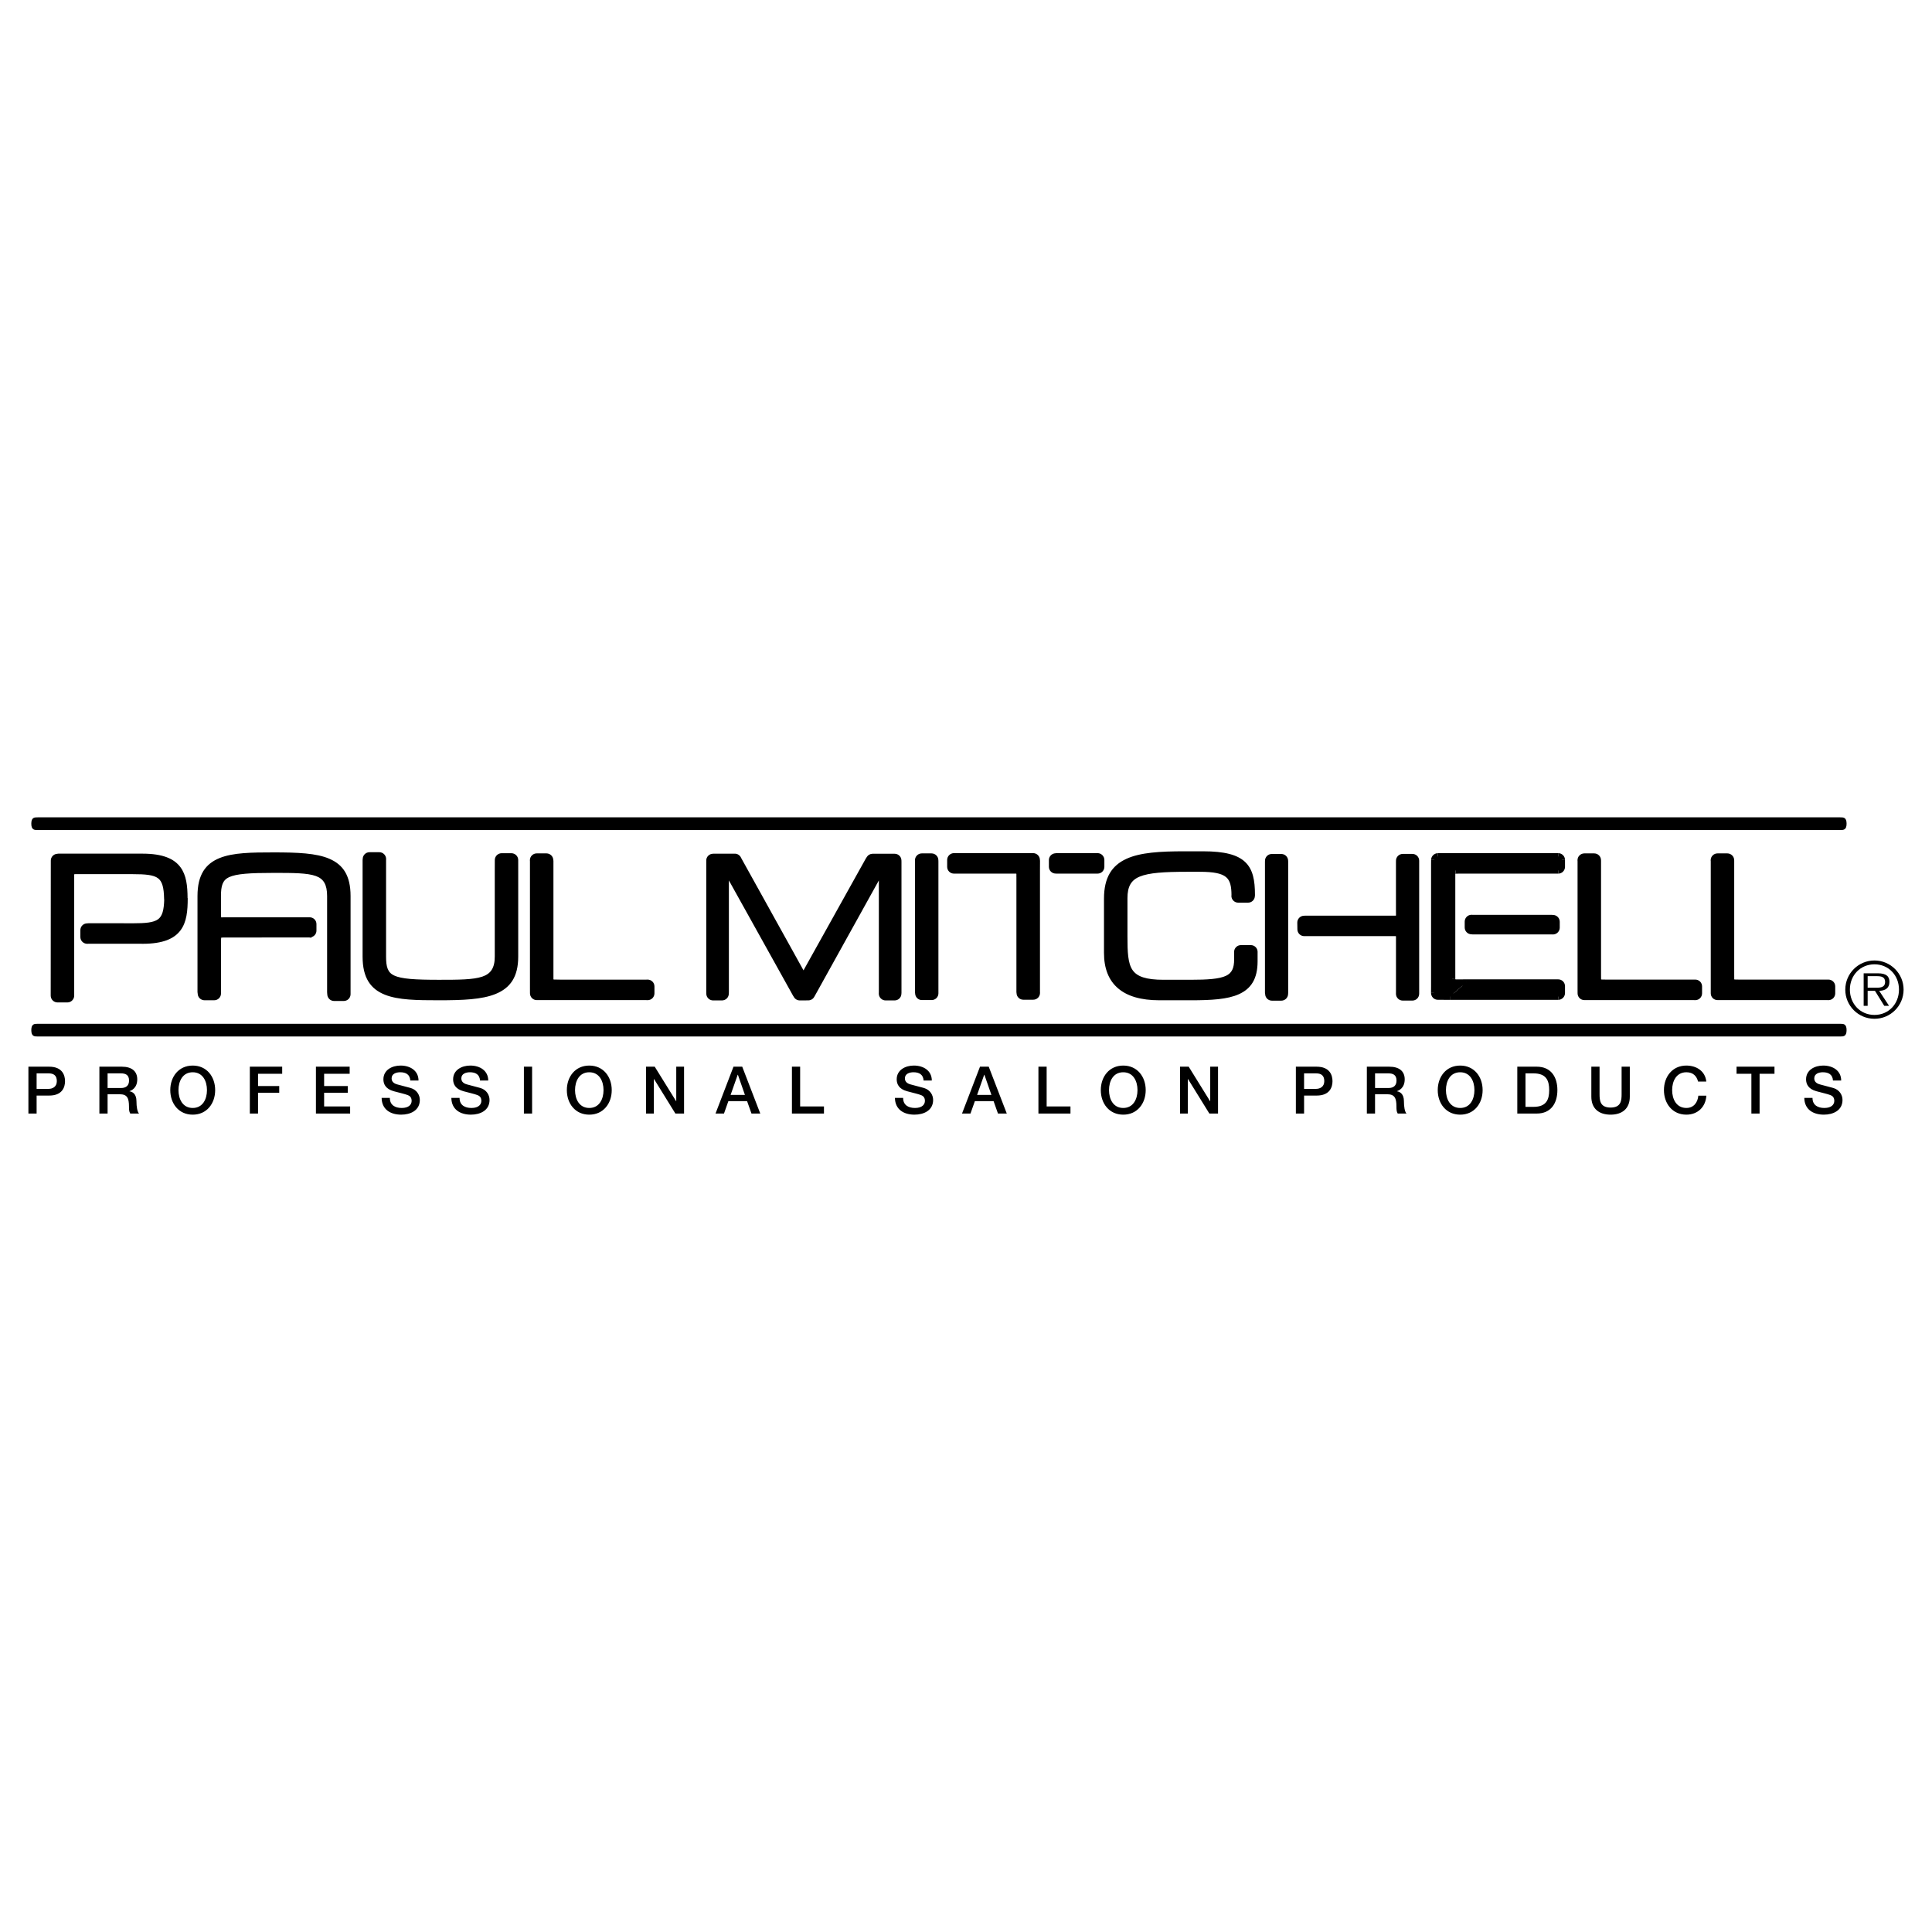
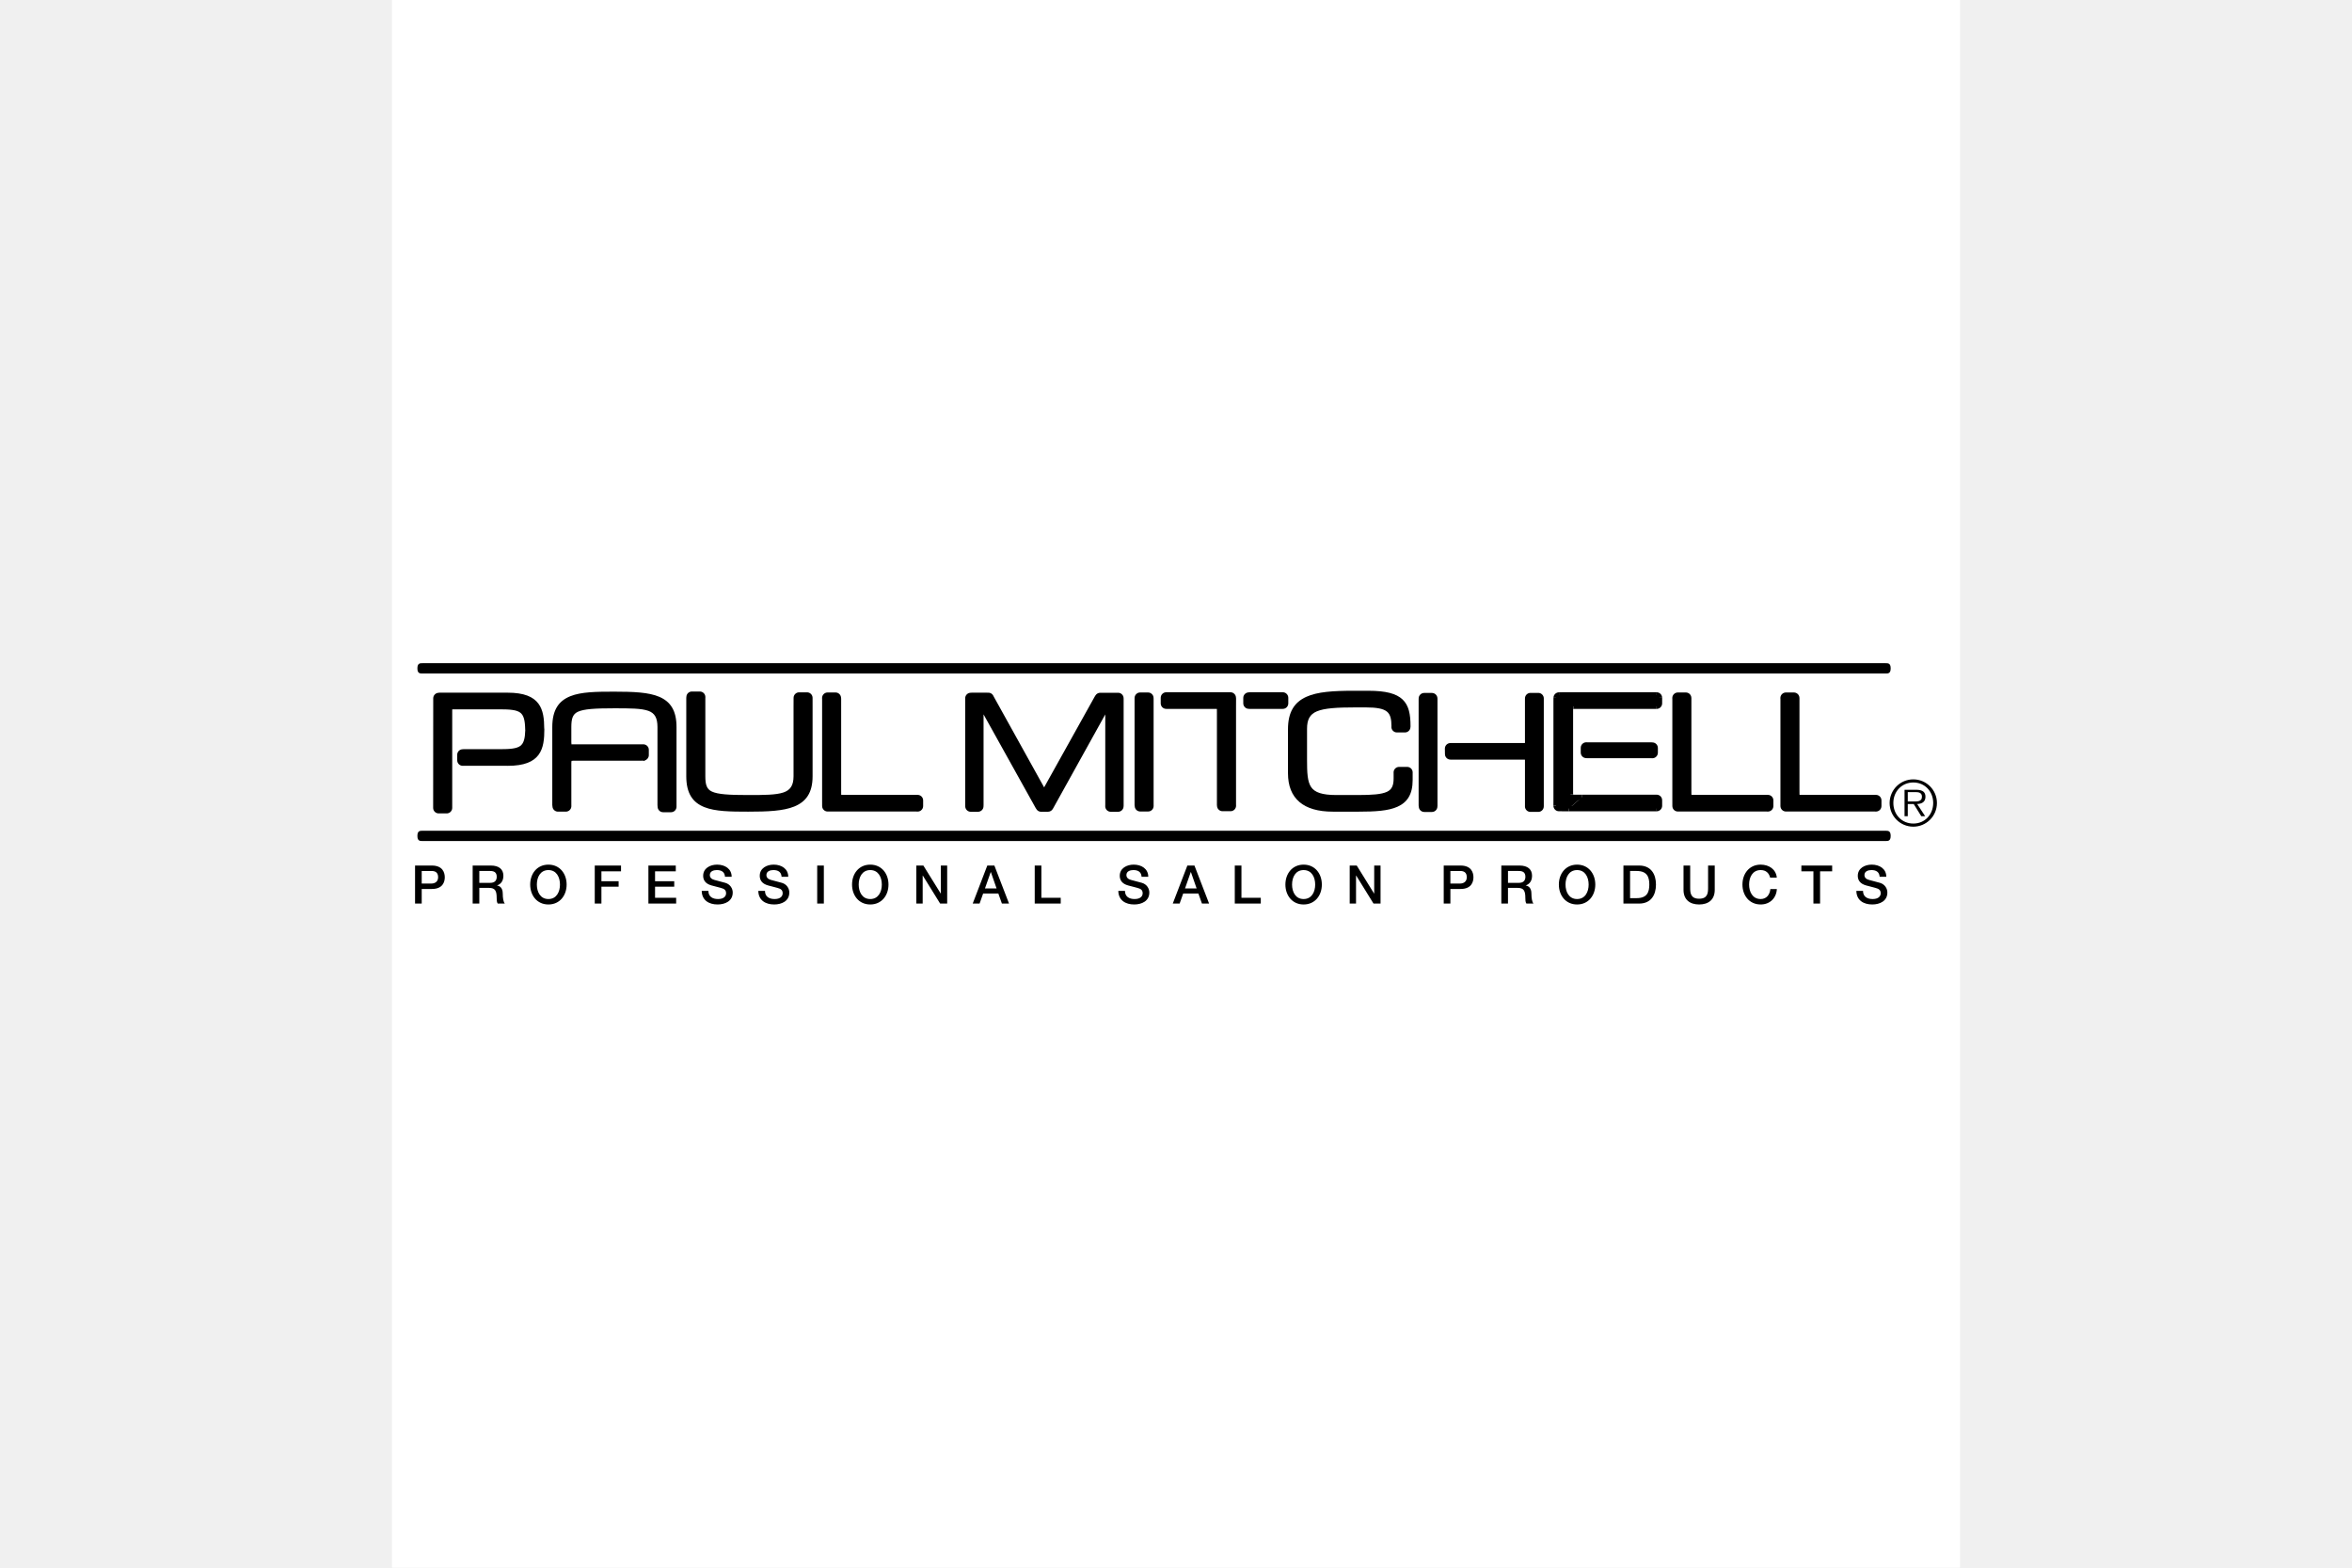
- <svg xmlns="http://www.w3.org/2000/svg" viewBox="0 0 192.756 192.756">
+ <svg xmlns="http://www.w3.org/2000/svg" width="75" height="50" viewBox="0 0 192.756 192.756">
  <path fill-rule="evenodd" clip-rule="evenodd" fill="#fff" d="M0 0h192.756v192.756H0V0z" />
  <path d="M3.755 81.546h179.846c.316 0 .633 0 .633.632 0 .633-.316.633-.633.633H3.755c-.316 0-.632 0-.632-.633 0-.632.316-.632.632-.632zM3.755 102.145h179.846c.316 0 .633 0 .633.632 0 .633-.316.633-.633.633H3.755c-.316 0-.632 0-.632-.633 0-.632.316-.632.632-.632z" />
  <path d="M5.391 85.862c0-.197.159-.356.356-.356l.073-.014h8.396c3.824 0 4.175 1.829 4.175 4.236l.002-.045.012-.078c0 2.407-.351 4.235-4.175 4.235l-.12-.004H8.812l-.116.003a.356.356 0 0 1-.356-.356v-.678c0-.197.16-.357.356-.357l.127-.011h3.414l1.018.004c2.674 0 3.405-.331 3.453-2.772l-.011.063-.002-.067c-.047-2.442-.779-2.772-3.453-2.772H7.517l-.08.003a.357.357 0 0 0-.357.357v12.082a.356.356 0 0 1-.356.356h-.986a.357.357 0 0 1-.357-.356l.01-13.473z" fill-rule="evenodd" clip-rule="evenodd" />
  <path d="M5.068 85.862a.68.68 0 0 1 .655-.679l.042-.008.057-.006h8.396c2.03 0 3.154.506 3.78 1.345.601.805.71 1.876.717 3.089l.014.001c0 1.263-.097 2.38-.718 3.213-.626.839-1.75 1.345-3.78 1.345h-.011l-.119-.003H8.819l-.116.003h-.007a.68.68 0 0 1-.679-.68v-.678a.676.676 0 0 1 .678-.679l.099-.009.029-.002h3.414l1.018.003c1.269 0 2.068-.071 2.52-.406.418-.31.581-.907.609-1.969h-.01l-.002-.067v-.006c-.021-1.112-.182-1.73-.61-2.048-.451-.335-1.25-.406-2.52-.406H7.529l-.08.003h-.012c-.01 0-.02.004-.025.01h.001a.035.035 0 0 0-.01.024v12.082a.678.678 0 0 1-.199.479l-.001.002a.678.678 0 0 1-.479.198h-.986a.674.674 0 0 1-.48-.2v.001a.675.675 0 0 1-.199-.479l.009-13.473zm.646 0l-.01 13.472a.03.03 0 0 0 .01.023v.001c.005.006.014.009.024.009h.985c.01 0 .019-.004.024-.01s.009-.014.009-.023V87.252c0-.188.076-.357.199-.48h.001a.675.675 0 0 1 .479-.199h-.012l.081-.003h5.737c1.404 0 2.309.094 2.903.534.618.458.847 1.226.873 2.556v-.006l.001.019.013.001c-.025 1.33-.255 2.097-.873 2.555-.594.44-1.499.535-2.903.535l-1.018-.004H8.823l-.098.009-.029.002a.035.035 0 0 0-.024.01.033.033 0 0 0-.01.024v.678c0 .018.014.032.03.034l.112-.003h5.317l.118.003c1.789-.001 2.75-.409 3.254-1.085.491-.658.583-1.611.589-2.703h-.014v-.014c0-1.138-.082-2.133-.589-2.814-.505-.677-1.469-1.085-3.263-1.085H5.842l-.038.007-.057.006a.033.033 0 0 0-.033.033z" />
  <path d="M123.449 94.974c0-.197.16-.356.357-.356h.986c.197 0 .355.159.355.356v.939c0 3.208-2.355 3.564-6.312 3.564h-3.164c-3.615 0-5.205-1.605-5.205-4.404v-5.411c0-3.956 2.91-4.404 7.709-4.404h1.848c4.141 0 4.861 1.269 4.861 4.031l-.008.093c0 .197-.16.356-.357.356h-.984a.357.357 0 0 1-.357-.356l.01-.038c0-1.959-.58-2.687-3.48-2.687h-1.268c-4.641 0-6.277.392-6.277 2.948v3.844c0 3.19.186 4.627 3.932 4.627h2.662c3.588 0 4.695-.354 4.695-2.351v-.655l-.003-.096z" fill-rule="evenodd" clip-rule="evenodd" />
  <path d="M123.127 94.978v-.004a.68.68 0 0 1 .68-.68h.986a.676.676 0 0 1 .679.679v.004l-.002.093v.842c0 1.753-.656 2.734-1.863 3.279-1.137.515-2.754.607-4.771.607h-3.164c-1.848 0-3.199-.41-4.109-1.18-.967-.818-1.418-2.02-1.418-3.547V89.66c0-2.126.793-3.315 2.244-3.978 1.383-.632 3.348-.748 5.787-.748h1.848c2.16 0 3.443.346 4.205 1.069.777.739.979 1.818.979 3.284v.024l-.008.093v-.024a.679.679 0 0 1-.68.679h-.984a.68.68 0 0 1-.68-.679l.01-.072c-.004-.864-.125-1.449-.539-1.796-.443-.374-1.25-.533-2.619-.533h-1.268c-2.281 0-3.816.093-4.754.489-.85.358-1.199 1.005-1.199 2.136v3.844c0 1.536.041 2.646.504 3.328.449.662 1.354.977 3.104.977h2.662c1.748 0 2.883-.082 3.557-.396.592-.275.816-.774.816-1.632v-.655l-.003-.092z" />
  <path d="M36.511 85.704c0-.197.159-.356.356-.356h.976c.197 0 .356.16.356.356l-.005.111v9.63c0 2.276.765 2.63 5.592 2.63 3.982 0 5.897-.019 5.897-2.63V86.97l.006-1.165c0-.196.16-.356.356-.356h.976c.197 0 .356.16.356.356l.001 1.114v8.526c0 3.75-2.925 4.031-7.593 4.031-4.326 0-7.288-.075-7.288-4.031v-9.63l.014-.111z" fill-rule="evenodd" clip-rule="evenodd" />
  <path d="M36.188 85.69a.677.677 0 0 1 .679-.665h.976a.68.68 0 0 1 .68.679v.014l-.005.111v9.617c0 1.002.155 1.576.799 1.877.74.349 2.103.431 4.47.431 1.961 0 3.414-.004 4.339-.318.829-.281 1.236-.852 1.236-1.99v-8.477l.005-1.164v-.001.001-.001c0-.187.077-.356.2-.479v.001a.674.674 0 0 1 .48-.2h.976c.187 0 .357.077.48.2v-.001a.676.676 0 0 1 .199.48l.001 1.114v8.526c0 2.032-.803 3.127-2.247 3.719-1.369.561-3.301.634-5.669.634-2.195 0-4.047-.02-5.386-.556-1.41-.564-2.225-1.659-2.225-3.797v-9.63l.002-.035.01-.09zm.646.014l-.002.036-.01.087v9.619c0 1.818.666 2.738 1.818 3.2 1.224.49 3.017.508 5.146.508 2.299 0 4.165-.067 5.425-.583 1.186-.486 1.846-1.406 1.846-3.125V86.92l-.001-1.114a.03.03 0 0 0-.01-.023v-.001a.035.035 0 0 0-.024-.009h-.976c-.01 0-.019.003-.024.009v.001a.033.033 0 0 0-.01.023v.001l-.006 1.165v8.474c0 1.473-.551 2.219-1.675 2.6-1.028.349-2.525.354-4.545.354-2.459 0-3.894-.095-4.742-.493-.945-.443-1.172-1.187-1.172-2.46v-9.645l.005-.102c-.002-.016-.017-.028-.034-.028h-.976a.034.034 0 0 0-.024.009c-.006.005-.009.014-.009.023z" />
  <path d="M105.328 86.833a.357.357 0 0 1-.357-.357v-.666c0-.197.16-.357.357-.357l.102-.015h3.941l.133.001c.197 0 .357.16.357.357v.686c0 .196-.16.356-.357.356H105.426l-.098-.005z" fill-rule="evenodd" clip-rule="evenodd" />
  <path d="M105.312 87.156a.678.678 0 0 1-.664-.679v-.666a.68.68 0 0 1 .654-.679l.08-.012.047-.004h3.943l.131.001h.002-.002.002a.683.683 0 0 1 .678.679v.686a.677.677 0 0 1-.679.679H105.41l-.098-.005zm.016-.646h.016l.1.005h4.063a.03.03 0 0 0 .023-.01h-.002a.03.03 0 0 0 .012-.023v-.686a.029.029 0 0 0-.012-.024.033.033 0 0 0-.023-.01h-.002l-.131-.001h-3.92l-.076.011-.047.004c-.02 0-.033.016-.033.034v.666c0 .01.004.018.01.024.005.006.012.01.022.01z" />
  <path d="M100.324 86.838h-5.146a.356.356 0 0 1-.356-.356v-.686c0-.197.16-.356.356-.356l.209-.001h7.568l.117.001c.197 0 .357.16.357.357l.01.126-.004.915v12.111l.002.116a.355.355 0 0 1-.355.356h-.986a.357.357 0 0 1-.355-.356l-.01-.116V87.196h-.004a.355.355 0 0 0-.355-.356l-1.048-.002z" fill-rule="evenodd" clip-rule="evenodd" />
  <path d="M100.324 87.161h-5.146a.676.676 0 0 1-.679-.679v-.686c0-.188.076-.357.199-.48v.001a.676.676 0 0 1 .48-.2l.209-.001h7.572l.113.001h.004-.004.004a.679.679 0 0 1 .676.679v-.026l.01.126v.027l-.004.914v12.104l.004.116v.008a.677.677 0 0 1-.679.678h-.986a.676.676 0 0 1-.677-.671v.019l-.012-.116V87.508h-.002v-.312c0-.009-.004-.018-.01-.024s-.016-.01-.023-.01l-1.049-.001zm0-.646l1.047.001a.676.676 0 0 1 .601.365l.08.002v12.065-.027l.01.116v.027a.03.03 0 0 0 .01.023c.006.007.016.01.023.01h.986c.01 0 .018-.003.023-.01a.032.032 0 0 0 .01-.022l-.002-.11V86.837l.004-.889-.012-.125v-.026a.033.033 0 0 0-.01-.024.033.033 0 0 0-.023-.01h-.004l-.117-.001h-7.773c-.01 0-.019.003-.024.009v.001a.035.035 0 0 0-.01.024v.686c0 .009.004.018.01.024s.015.01.024.01H100.324v-.001z" />
  <path d="M20.046 99.121c0 .196.16.356.356.356h.966c.197 0 .357-.16.357-.356l-.003-.152v-5.193l.019-.182-.01-.01c0-.197.16-.356.356-.356l.144-.012 8.583-.007.068.006.01-.016c.197 0 .356-.16.354-.354v-.646a.353.353 0 0 0-.356-.357l-.081.005-8.402-.001-.302.002-.01.009a.356.356 0 0 1-.356-.356l-.017-.208v-1.895c0-2.276.765-2.631 5.592-2.631 3.982 0 5.643.019 5.643 2.631v9.572l.017.22c0 .197.16.356.357.356h.966a.356.356 0 0 0 .356-.356v-9.792c0-3.75-2.67-4.03-7.338-4.03-4.326 0-7.288.075-7.288 4.03v9.572l.019.151z" fill-rule="evenodd" clip-rule="evenodd" />
  <path d="M21.403 99.123c0-.001 0-.001 0 0zm-1.679.01l-.016-.123-.004-.041v-9.572c0-2.138.815-3.233 2.225-3.797 1.339-.536 3.19-.556 5.386-.556 2.373 0 4.242.073 5.547.635 1.378.593 2.114 1.689 2.114 3.718v9.792a.676.676 0 0 1-.679.679h-.966a.676.676 0 0 1-.48-.199h.001a.676.676 0 0 1-.2-.48v.024l-.017-.22v-9.596c0-1.144-.349-1.714-1.115-1.993-.857-.311-2.246-.315-4.205-.315-2.367 0-3.73.083-4.47.43-.644.302-.799.875-.799 1.878v1.87l.017.208v.025a.03.03 0 0 0 .01.023.029.029 0 0 0 .014.008l.019-.007.303-.002h.001l8.383.001.08-.005h.019c.188 0 .359.076.483.199h-.001c.124.123.2.292.198.48v.003-.003.646-.004.004a.667.667 0 0 1-.475.646l-.037.063-.203-.02-.041-.003-8.582.007h.027l-.144.012h-.027a.037.037 0 0 0-.02.007l-.007.067-.016.157v5.182l.003.152v.005a.678.678 0 0 1-.2.479v.002a.676.676 0 0 1-.48.198h-.966a.676.676 0 0 1-.48-.198v.001a.672.672 0 0 1-.2-.467z" />
  <path d="M72.398 98.964V86.687h.05l6.955 12.495.064.097a.358.358 0 0 0 .326.211l.848-.005a.36.36 0 0 0 .329-.218l.041-.063 6.944-12.517h.05v12.335l-.005.111c0 .197.16.356.356.356h.898a.356.356 0 0 0 .356-.356l.007-.111V86.005l-.004-.148a.357.357 0 0 0-.356-.357h-2.198a.357.357 0 0 0-.301.166l-.107.166-6.486 11.641-6.429-11.585-.129-.242a.356.356 0 0 0-.294-.154l-.009.008-.16-.008h-1.875l-.13.008a.356.356 0 0 0-.356.357l.009.009-.007.129v12.968l.005.169c0 .197.159.356.356.356h.889a.356.356 0 0 0 .356-.356l.007-.168z" fill-rule="evenodd" clip-rule="evenodd" />
  <path d="M72.075 98.951V86.364h.562l.092.167 6.949 12.483.057.086.026.048a.047.047 0 0 0 .013.015.033.033 0 0 0 .019.005l.847-.005h.001a.036.036 0 0 0 .019-.005.036.036 0 0 0 .013-.015l.024-.05.041-.063-.009.018 6.944-12.517.092-.167h.562v12.673l-.005.1v.002a.034.034 0 0 0 .009.019c.006.006.015.01.024.01h.898a.035.035 0 0 0 .024-.01.037.037 0 0 0 .01-.024v-.02l.007-.111V86.014l-.004-.148v-.009c0-.01-.004-.019-.01-.024s-.015-.01-.024-.01h-2.198a.038.038 0 0 0-.016.003c-.004.002-.008.007-.012.014h-.001l-.105.162-6.478 11.626-.282.506-.281-.506-6.429-11.585-.003-.005-.113-.213-.05-.002-.16-.007h-1.841l-.129.007h-.019a.03.03 0 0 0-.021.008l-.003.052-.007.129v12.944l.004.169v.008c0 .01.003.019.009.024s.015.01.024.01h.889c.01 0 .019-.004.024-.009v-.001a.037.037 0 0 0 .01-.024v-.013l.007-.169zm.646.026l-.007.169a.676.676 0 0 1-.199.468v-.001a.682.682 0 0 1-.48.2h-.889a.675.675 0 0 1-.479-.199l-.001-.001a.677.677 0 0 1-.199-.479v.008l-.004-.169V85.979l.005-.104-.007-.019c0-.187.076-.356.199-.479l.001-.001a.675.675 0 0 1 .479-.199h-.019l.129-.007h1.909l.135.006.02-.008a.68.68 0 0 1 .558.294l.019.032.129.242-.002-.005 6.148 11.08 6.205-11.135.01-.018.107-.166h-.001a.664.664 0 0 1 .247-.229.673.673 0 0 1 .326-.084h2.198a.676.676 0 0 1 .679.671l.004.148v13.045l-.007.111v-.012a.677.677 0 0 1-.679.671h-.898a.675.675 0 0 1-.479-.199l-.001-.001a.677.677 0 0 1-.199-.479v-.015l.005-.111V87.841l-6.39 11.518-.009.018-.036.058a.678.678 0 0 1-.605.373h-.001.001-.001l-.847.005h-.001a.68.68 0 0 1-.605-.372l-.053-.08-.014-.022-6.401-11.5v11.138z" />
  <path d="M93.305 99.099c0 .197-.16.356-.357.356h-.966a.356.356 0 0 1-.356-.356l-.019-.123v-13.02l.002-.133c0-.197.16-.356.356-.356h.976c.197 0 .357.16.357.356l.005.15v13.002l.002.124z" fill-rule="evenodd" clip-rule="evenodd" />
  <path d="M93.627 99.096v.003a.676.676 0 0 1-.679.679h-.966a.676.676 0 0 1-.678-.654l-.015-.102-.004-.047V85.952l.002-.129v-.003.003-.003a.68.68 0 0 1 .199-.477h.001a.675.675 0 0 1 .479-.199h.976c.187 0 .356.076.479.199h.001c.121.12.196.287.199.47v.002l.005.148v13.009l.001.124z" />
  <path d="M182.291 98.061h-8.607l-.625-.011a.357.357 0 0 1-.357-.356l-.002-.488V85.911l-.002-.088a.356.356 0 0 0-.357-.356h-.986a.355.355 0 0 0-.355.356l.006.088v12.667l.002.525c0 .197.158.356.355.356H182.293l.131.006c.197 0 .357-.16.357-.356v-.695a.356.356 0 0 0-.357-.356l-.133.003z" fill-rule="evenodd" clip-rule="evenodd" />
  <path d="M182.297 98.383h-8.619l-.625-.011h.006a.679.679 0 0 1-.679-.677v-.001 0l-.002-.486V85.921l-.004-.088v-.01a.035.035 0 0 0-.01-.024h.002a.037.037 0 0 0-.025-.01h-.986c-.01 0-.02.004-.025.01h.002a.025.025 0 0 0-.008.017l.004.075v12.688l.002.525c0 .01.004.018.01.023s.014.01.023.01H182.306l.121.006a.032.032 0 0 0 .02-.01.03.03 0 0 0 .012-.023v-.695a.027.027 0 0 0-.012-.024.032.032 0 0 0-.02-.01l-.13.002zm-.012-.646l.131-.003h.006a.676.676 0 0 1 .679.679v.695a.677.677 0 0 1-.679.678h-.014l-.131-.006h-10.916a.675.675 0 0 1-.679-.678V85.931l-.008-.088v-.02c0-.187.078-.357.201-.48a.677.677 0 0 1 .479-.199h.986c.186 0 .355.076.479.199h.002a.677.677 0 0 1 .199.48v-.01l.002.088v11.303l.004.487v.002c0 .009.004.018.01.023s.014.01.023.01h.006l.619.011h8.601z" />
  <path d="M159.41 85.823a.355.355 0 0 0-.355-.356h-.986a.355.355 0 0 0-.355.356l.006.088v13.192c0 .197.16.356.357.356H169.007l.131.006c.197 0 .357-.16.357-.356v-.695a.356.356 0 0 0-.357-.356l-.131.003H160.4l-.625-.011a.357.357 0 0 1-.357-.356l-.002-.488V85.911l-.006-.088z" fill-rule="evenodd" clip-rule="evenodd" />
  <path d="M159.088 85.833v-.01a.035.035 0 0 0-.033-.034h-.986c-.01 0-.02.004-.025.01h.002a.04.04 0 0 0-.01.017l.006.075v12.688l.002.525c0 .01.004.018.01.023s.014.01.023.01H169.02l.121.006a.033.033 0 0 0 .029-.033v-.695a.031.031 0 0 0-.01-.024.032.032 0 0 0-.021-.01l-.127.003h-8.619l-.625-.011h.006a.675.675 0 0 1-.679-.677v-.001 0l-.002-.486V85.921l-.005-.088zm.646-.01v-.01l.002.088v11.303l.004.487v.002c0 .009.002.018.008.023s.016.01.025.01h.004l.621.011H169l.131-.003h.006a.676.676 0 0 1 .679.679v.695a.68.68 0 0 1-.68.679h-.014l-.131-.006h-10.916a.675.675 0 0 1-.679-.678l-.002-.525V85.931l-.006-.088v-.02c0-.187.076-.357.199-.48h.002a.677.677 0 0 1 .479-.199h.986a.68.68 0 0 1 .68.679z" />
  <path d="M139.6 85.947v4.887l.004.487a.356.356 0 0 1-.355.357h-9.006l-.131.008a.356.356 0 0 0-.357.356l.01.678c0 .197.158.356.355.356l.123.001h9.002c.197 0 .357.16.357.356l-.002.569v5.147c0 .196.158.356.355.356h.957c.197 0 .355-.16.355-.356l.004-.081V85.874a.357.357 0 0 0-.357-.357h-.957a.357.357 0 0 0-.357.357v.073z" fill-rule="evenodd" clip-rule="evenodd" />
  <path d="M130.076 92.04c0 .001 0 .001 0 0zm0 .001c0 .001 0 .001 0 0zm9.201-6.091v-.076a.676.676 0 0 1 .679-.679h.957a.676.676 0 0 1 .679.679v13.207l-.002.08v-.011a.677.677 0 0 1-.679.678h-.957a.676.676 0 0 1-.679-.678v-.007l.002-.08v-5.63a.035.035 0 0 0-.01-.024h.002a.037.037 0 0 0-.025-.01h-9.006l-.119-.001h-.002.002-.002a.679.679 0 0 1-.676-.676v-.002 0l-.01-.674v-.004c0-.187.076-.356.199-.479v-.001a.677.677 0 0 1 .48-.199h-.018l.129-.007h8.365l.66-.001a.033.033 0 0 0 .033-.033l-.004-.484V85.95h.002z" />
  <path d="M128.191 99.157a.353.353 0 0 1-.352.356h-.941a.355.355 0 0 1-.352-.356l-.018-.124V86.014l.002-.133c0-.197.156-.356.352-.356h.961c.193 0 .352.159.352.356l.004.15v13.002l-.008.124z" fill-rule="evenodd" clip-rule="evenodd" />
  <path d="M128.514 99.177v-.02a.681.681 0 0 1-.195.478.67.67 0 0 1-.479.201h-.941a.672.672 0 0 1-.674-.659l-.016-.098-.004-.046V86.011l.004-.13v-.004.004-.004c0-.184.074-.352.195-.474a.668.668 0 0 1 .479-.202h.961a.681.681 0 0 1 .674.68v-.01l.004.15v13.033l-.008.123zm-.645-.02v-.021l.008-.123V86.041l-.006-.15v-.01c0-.011-.004-.021-.01-.026a.025.025 0 0 0-.018-.007h-.961a.03.03 0 0 0-.02.007.038.038 0 0 0-.01.026v.004l-.002.133v12.997l.014.097.004.046c0 .011.004.021.01.026a.03.03 0 0 0 .02.007h.941a.03.03 0 0 0 .02-.007.039.039 0 0 0 .01-.027z" />
  <path d="M54.88 85.823a.356.356 0 0 0-.357-.356h-.976a.356.356 0 0 0-.356.356l.005.1v12.655l.001.525c0 .197.16.356.357.356h10.929l.131.006c.197 0 .356-.16.356-.356v-.695a.356.356 0 0 0-.356-.356l-.131.003h-8.608l-.624-.011a.356.356 0 0 1-.356-.356l-.002-.488v-11.3l-.013-.083z" fill-rule="evenodd" clip-rule="evenodd" />
  <path d="M54.561 85.871l-.004-.048a.035.035 0 0 0-.01-.024v-.001a.035.035 0 0 0-.024-.009h-.976c-.01 0-.019.003-.024.009v.001a.038.038 0 0 0-.009.019l.005.087v12.673l.002.525c0 .019.015.033.034.033h10.942l.122.006a.033.033 0 0 0 .029-.033v-.695a.031.031 0 0 0-.01-.024.038.038 0 0 0-.021-.01l-.128.003h-8.62l-.624-.011h.005a.679.679 0 0 1-.679-.677v-.001 0l-.002-.486v-11.28l-.008-.057zm.642-.073l.009.06.004.048v11.299l.002.487v.002a.03.03 0 0 0 .01.023c.006.006.015.01.024.01h.005l.619.011h8.602l.131-.003h.006a.677.677 0 0 1 .679.679v.695a.679.679 0 0 1-.679.679h-.014l-.131-.006H53.555a.679.679 0 0 1-.679-.679l-.002-.525V85.94l-.006-.1v-.018c0-.187.076-.357.199-.48v.001a.676.676 0 0 1 .48-.2h.976c.187 0 .357.077.48.2v-.001a.683.683 0 0 1 .2.456z" />
  <path d="M146.812 91.591a.357.357 0 0 0-.357.356v.588c0 .197.16.357.357.357l.098.01h7.879l.146.005c.197 0 .357-.16.357-.357v-.588a.357.357 0 0 0-.357-.357l-.158-.01h-7.865l-.1-.004z" fill-rule="evenodd" clip-rule="evenodd" />
  <path d="M146.805 91.914a.037.037 0 0 0-.018.008v.001a.035.035 0 0 0-.01.024v.588c0 .019.016.034.035.034l.031.003.072.007h7.885l.141.005a.034.034 0 0 0 .029-.034v-.588a.035.035 0 0 0-.035-.034h-.02l-.158-.01h-7.863l-.089-.004zm.007-.646h.016l.1.006h7.869l.16.01h-.021a.68.68 0 0 1 .68.679v.588a.68.68 0 0 1-.68.68h-.01l-.148-.006h-7.867l-.031-.002-.074-.007a.68.68 0 0 1-.672-.68v-.588c0-.188.076-.357.199-.48v.001a.67.67 0 0 1 .479-.201z" />
  <path d="M144.654 99.433h10.707l.1-.001a.356.356 0 0 0 .357-.356v-.686a.356.356 0 0 0-.357-.356h-9.198l-1.609 1.399z" fill-rule="evenodd" clip-rule="evenodd" />
  <path d="M144.654 99.109h10.707l.096-.001.008.647-.1.001h-10.711v-.647z" />
  <path d="M155.461 99.108c.02 0 .035-.015.035-.033h.645a.68.68 0 0 1-.68.68v-.647zM155.496 99.075v-.685h.645v.685h-.645zM155.496 98.39a.029.029 0 0 0-.012-.024.033.033 0 0 0-.023-.01v-.645a.675.675 0 0 1 .679.678h-.644v.001zM155.461 98.355h-9.197v-.644h9.197v.644z" />
  <path d="M146.264 98.033l-1.033.003a.356.356 0 0 1-.355-.356l-.002-.491V87.598l.002-.397c0-.197.16-.356.355-.356l.543-.006h9.588l.1.003a.356.356 0 0 0 .357-.356V85.8a.356.356 0 0 0-.357-.356l-.1-.004h-11.486l-.414.006a.356.356 0 0 0-.355.357l-.006.423v12.201l-.004.644c0 .197.16.356.355.356l1.203.007 1.609-1.401z" fill-rule="evenodd" clip-rule="evenodd" />
  <path d="M146.264 98.355l-1.034.004v-.645l1.034-.003v.644zM145.23 98.359a.679.679 0 0 1-.678-.68h.645c0 .019.016.034.033.034v.646z" />
  <path d="M144.553 97.68l-.002-.492v-9.59l.002-.397h.644l-.002.397v9.59l.002.492h-.644z" />
  <path d="M144.553 87.201a.674.674 0 0 1 .677-.679v.646c-.008 0-.018.004-.023.01s-.01.015-.01.024h-.644v-.001z" />
  <path d="M145.229 86.521l.542-.006h9.598l.102.003-.018.646-.101-.003h-9.577l-.541.006-.005-.646z" />
  <path d="M155.461 86.518c.02 0 .035-.015.035-.034h.645a.68.68 0 0 1-.68.68v-.646zM155.496 86.484v-.685h.645v.685h-.645z" />
  <path d="M155.496 85.799a.027.027 0 0 0-.012-.023.033.033 0 0 0-.023-.01v-.646a.676.676 0 0 1 .679.679h-.644z" />
  <path d="M155.449 85.765l-.099-.003h-11.471l-.414.006-.008-.646.414-.006h11.502l.1.004-.024.645z" />
  <path d="M143.461 85.768a.032.032 0 0 0-.023.009v.001a.033.033 0 0 0-.01.024h-.646c0-.188.076-.357.199-.48v.001a.681.681 0 0 1 .48-.2v.645z" />
  <path d="M143.428 85.805l-.006.42v12.202l-.004.643-.645-.002.004-.642V86.221l.004-.423.647.007z" />
  <path d="M143.418 99.069c0 .011.004.019.008.023h.002a.033.033 0 0 0 .023.011v.646a.676.676 0 0 1-.48-.199h.002a.68.68 0 0 1-.199-.48h.644v-.001zM143.453 99.104l1.203.005-.004.647-1.201-.007.002-.645z" />
  <path d="M184.104 98.728a2.912 2.912 0 0 1 2.916-2.901 2.909 2.909 0 1 1-2.916 2.901zm5.357 0c0-1.412-1.029-2.518-2.441-2.518-1.42 0-2.457 1.105-2.457 2.518 0 1.427 1.037 2.532 2.457 2.532 1.412 0 2.441-1.106 2.441-2.532zm-.99 1.626h-.477l-.928-1.497h-.73v1.497h-.398v-3.247h1.42c.859 0 1.152.322 1.152.859 0 .638-.445.875-1.021.891l.982 1.497zm-1.528-1.811c.461 0 1.135.077 1.135-.583 0-.507-.414-.568-.812-.568h-.93v1.151h.607zM2.834 106.423h2.063c1.336 0 1.591.864 1.591 1.447 0 .576-.255 1.44-1.591 1.435H3.653v1.794h-.819v-4.676zm.819 2.213h1.198c.367 0 .819-.183.819-.772 0-.615-.374-.772-.806-.772H3.653v1.544zM9.916 106.423h2.232c1.021 0 1.546.472 1.546 1.264 0 .897-.622 1.126-.772 1.179v.014c.281.039.693.248.693.988 0 .544.079 1.041.256 1.231h-.877c-.125-.203-.125-.459-.125-.688 0-.858-.177-1.238-.93-1.238h-1.205v1.926h-.818v-4.676zm.818 2.128h1.342c.518 0 .799-.255.799-.746 0-.596-.387-.714-.812-.714h-1.329v1.46zM21.467 108.761c0 1.336-.838 2.449-2.239 2.449s-2.24-1.113-2.24-2.449.838-2.449 2.24-2.449 2.239 1.113 2.239 2.449zm-3.66 0c0 .896.419 1.781 1.421 1.781s1.421-.885 1.421-1.781c0-.897-.419-1.781-1.421-1.781s-1.421.883-1.421 1.781zM24.925 106.423h3.229v.707h-2.41v1.224h2.115v.668h-2.115v2.077h-.819v-4.676zM31.52 106.423h3.366v.707h-2.548v1.224h2.358v.668h-2.358v1.369h2.594v.708H31.52v-4.676zM38.895 109.54c0 .72.531 1.002 1.185 1.002.721 0 .989-.354.989-.708 0-.359-.196-.504-.387-.576-.327-.124-.753-.209-1.395-.386-.799-.216-1.035-.701-1.035-1.186 0-.937.864-1.375 1.709-1.375.976 0 1.794.517 1.794 1.493h-.818c-.04-.603-.445-.825-1.009-.825-.38 0-.857.138-.857.608 0 .328.222.512.556.603.072.021 1.107.288 1.349.36.616.184.91.707.91 1.191 0 1.049-.93 1.468-1.86 1.468-1.067 0-1.932-.511-1.951-1.67h.82v.001zM45.851 109.54c0 .72.53 1.002 1.185 1.002.721 0 .989-.354.989-.708 0-.359-.196-.504-.387-.576-.327-.124-.753-.209-1.395-.386-.799-.216-1.035-.701-1.035-1.186 0-.937.864-1.375 1.709-1.375.976 0 1.794.517 1.794 1.493h-.818c-.04-.603-.445-.825-1.009-.825-.38 0-.857.138-.857.608 0 .328.222.512.556.603.072.021 1.106.288 1.349.36.616.184.91.707.91 1.191 0 1.049-.93 1.468-1.859 1.468-1.068 0-1.932-.511-1.952-1.67h.82v.001zM52.27 106.423h.818v4.676h-.818v-4.676zM61.033 108.761c0 1.336-.838 2.449-2.24 2.449-1.401 0-2.239-1.113-2.239-2.449s.838-2.449 2.239-2.449c1.401 0 2.24 1.113 2.24 2.449zm-3.661 0c0 .896.419 1.781 1.421 1.781s1.421-.885 1.421-1.781c0-.897-.419-1.781-1.421-1.781-1.002-.001-1.421.883-1.421 1.781zM64.458 106.423h.864l2.135 3.444h.013v-3.444h.779v4.676h-.865l-2.128-3.439h-.019v3.439h-.779v-4.676zM73.181 106.423h.871l1.801 4.676h-.877l-.439-1.238H72.67l-.438 1.238h-.845l1.794-4.676zm-.288 2.815h1.428l-.701-2.01h-.019l-.708 2.01zM79.011 106.423h.819v3.968h2.377v.708h-3.196v-4.676zM90.105 109.54c0 .72.53 1.002 1.186 1.002.72 0 .988-.354.988-.708 0-.359-.196-.504-.386-.576-.327-.124-.753-.209-1.395-.386-.799-.216-1.034-.701-1.034-1.186 0-.937.864-1.375 1.709-1.375.976 0 1.794.517 1.794 1.493h-.819c-.039-.603-.445-.825-1.009-.825-.379 0-.857.138-.857.608 0 .328.223.512.557.603.072.021 1.106.288 1.349.36.616.184.91.707.91 1.191 0 1.049-.93 1.468-1.86 1.468-1.067 0-1.932-.511-1.951-1.67h.818v.001zM97.775 106.423h.871l1.801 4.676h-.879l-.438-1.238h-1.867l-.439 1.238h-.844l1.795-4.676zm-.289 2.815h1.428l-.701-2.01h-.02l-.707 2.01zM103.604 106.423h.82v3.968h2.377v.708h-3.197v-4.676zM114.307 108.761c0 1.336-.838 2.449-2.24 2.449-1.4 0-2.24-1.113-2.24-2.449s.84-2.449 2.24-2.449c1.402 0 2.24 1.113 2.24 2.449zm-3.661 0c0 .896.418 1.781 1.42 1.781s1.422-.885 1.422-1.781c0-.897-.42-1.781-1.422-1.781s-1.42.883-1.42 1.781zM117.732 106.423h.864l2.134 3.444h.014v-3.444h.779v4.676h-.865l-2.127-3.439h-.021v3.439h-.778v-4.676zM129.289 106.423h2.064c1.334 0 1.59.864 1.59 1.447 0 .576-.256 1.44-1.59 1.435h-1.244v1.794h-.82v-4.676zm.82 2.213h1.197c.367 0 .818-.183.818-.772 0-.615-.373-.772-.805-.772h-1.211v1.544h.001zM136.371 106.423h2.232c1.021 0 1.545.472 1.545 1.264 0 .897-.621 1.126-.771 1.179v.014c.281.039.693.248.693.988 0 .544.078 1.041.256 1.231h-.877c-.125-.203-.125-.459-.125-.688 0-.858-.178-1.238-.93-1.238h-1.205v1.926h-.818v-4.676zm.818 2.128h1.342c.518 0 .799-.255.799-.746 0-.596-.387-.714-.812-.714h-1.328v1.46h-.001zM147.922 108.761c0 1.336-.838 2.449-2.238 2.449-1.402 0-2.24-1.113-2.24-2.449s.838-2.449 2.24-2.449c1.4 0 2.238 1.113 2.238 2.449zm-3.66 0c0 .896.42 1.781 1.422 1.781s1.42-.885 1.42-1.781c0-.897-.418-1.781-1.42-1.781s-1.422.883-1.422 1.781zM151.381 106.423h1.938c1.441 0 2.062 1.048 2.062 2.338s-.621 2.338-2.062 2.338h-1.938v-4.676zm.818 4.008h.805c1.283 0 1.559-.733 1.559-1.67s-.275-1.67-1.559-1.67h-.805v3.34zM158.768 106.423h.82v2.724c0 .629.039 1.355 1.1 1.355s1.1-.727 1.1-1.355v-2.724h.818v2.992c0 1.198-.766 1.795-1.918 1.795s-1.92-.597-1.92-1.795v-2.992zM169.418 107.909c-.139-.537-.484-.93-1.166-.93-1.002 0-1.422.884-1.422 1.781 0 .896.42 1.781 1.422 1.781.727 0 1.127-.544 1.191-1.225h.799c-.064 1.119-.857 1.893-1.99 1.893-1.402 0-2.24-1.113-2.24-2.449s.838-2.449 2.24-2.449c1.055.007 1.887.589 1.984 1.598h-.818zM173.256 106.423h3.785v.707h-1.486v3.969h-.819v-3.969h-1.48v-.707zM180.834 109.54c0 .72.529 1.002 1.184 1.002.721 0 .99-.354.99-.708 0-.359-.197-.504-.387-.576-.328-.124-.754-.209-1.395-.386-.799-.216-1.035-.701-1.035-1.186 0-.937.865-1.375 1.709-1.375.977 0 1.795.517 1.795 1.493h-.818c-.039-.603-.445-.825-1.01-.825-.379 0-.857.138-.857.608 0 .328.223.512.557.603.072.021 1.107.288 1.35.36.615.184.91.707.91 1.191 0 1.049-.93 1.468-1.859 1.468-1.068 0-1.934-.511-1.953-1.67h.819v.001z" fill-rule="evenodd" clip-rule="evenodd" />
</svg>
